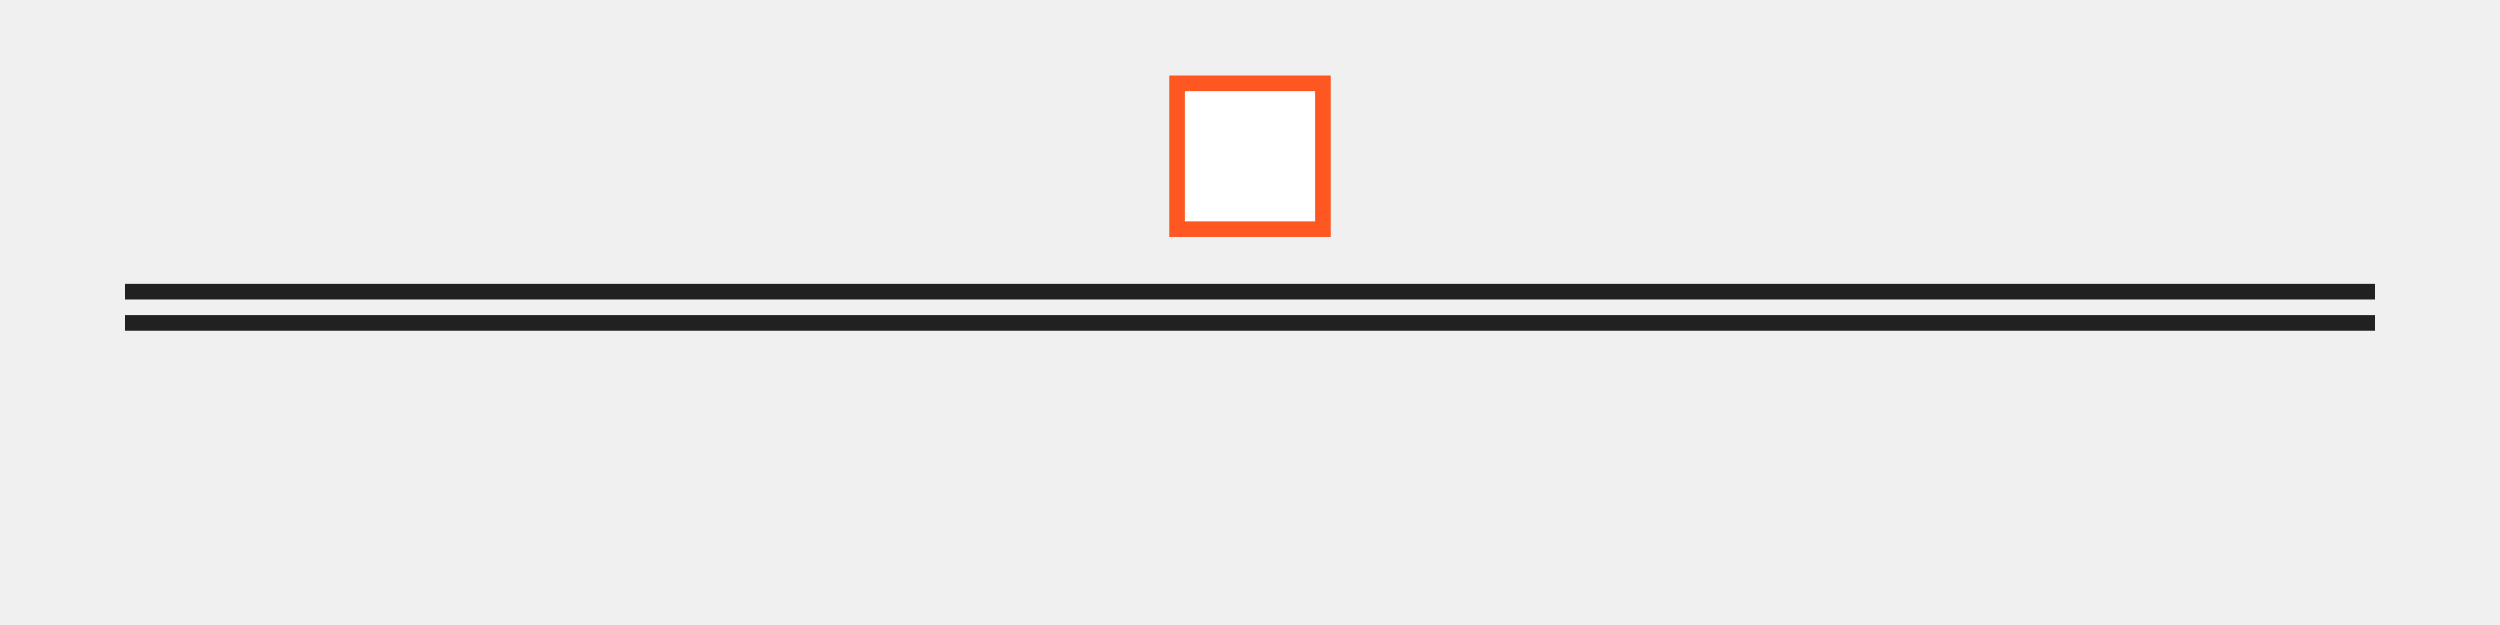
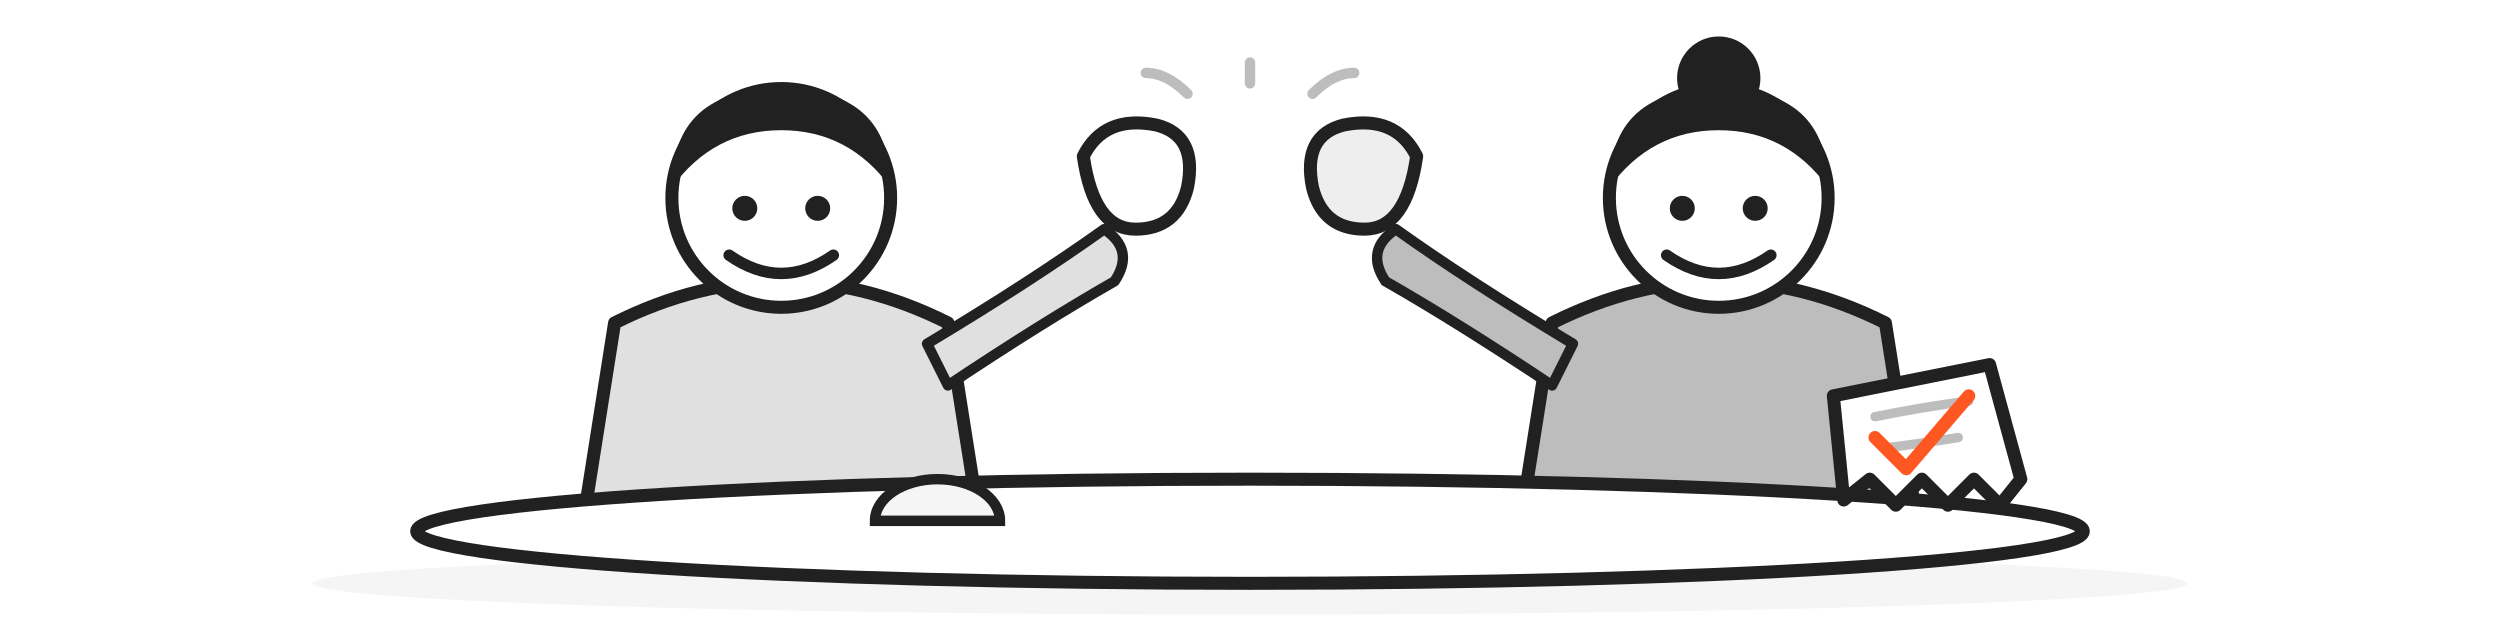
<svg xmlns="http://www.w3.org/2000/svg" viewBox="0 0 480 120">
-   <rect x="226" y="16" width="28" height="28" fill="#FFFFFF" stroke="#FF5722" stroke-width="3" />
-   <line x1="24" y1="56" x2="456" y2="56" stroke="#212121" stroke-width="3" />
-   <line x1="24" y1="62" x2="456" y2="62" stroke="#212121" stroke-width="3" />
+   <path d="M0 0 H480 V120 H0 Z" fill="#FFFFFF" />
+   <ellipse cx="240" cy="112" rx="180" ry="6" fill="#F5F5F5" />
+   <path d="M118 62 Q150 46 182 62 L188 100 Q150 108 112 100 Z" fill="#E0E0E0" stroke="#212121" stroke-width="2.5" stroke-linejoin="round" />
+   <circle cx="150" cy="38" r="21" fill="#FFFFFF" stroke="#212121" stroke-width="2.5" />
+   <path d="M129 36 Q129 17 150 17 Q171 17 171 36 Q163 25 150 25 Q137 25 129 36 Z" fill="#212121" />
+   <circle cx="143" cy="40" r="2.4" fill="#212121" />
+   <circle cx="157" cy="40" r="2.4" fill="#212121" />
+   <path d="M140 49 Q150 56 160 49" fill="none" stroke="#212121" stroke-width="2.2" stroke-linecap="round" />
+   <path d="M298 62 Q330 46 362 62 L368 100 Q330 108 292 100 Z" fill="#BDBDBD" stroke="#212121" stroke-width="2.5" stroke-linejoin="round" />
+   <circle cx="330" cy="38" r="21" fill="#FFFFFF" stroke="#212121" stroke-width="2.5" />
+   <circle cx="330" cy="15" r="8" fill="#212121" />
+   <path d="M309 36 Q309 17 330 17 Q351 17 351 36 Q343 25 330 25 Q317 25 309 36 Z" fill="#212121" />
+   <circle cx="323" cy="40" r="2.4" fill="#212121" />
+   <circle cx="337" cy="40" r="2.4" fill="#212121" />
+   <path d="M320 49 Q330 56 340 49" fill="none" stroke="#212121" stroke-width="2.2" stroke-linecap="round" />
+   <path d="M178 66 Q198 54 212 44 Q218 48 214 54 Q200 62 182 74 Z" fill="#E0E0E0" stroke="#212121" stroke-width="2" stroke-linejoin="round" />
+   <path d="M302 66 Q282 54 268 44 Q262 48 266 54 Q280 62 298 74 Z" fill="#BDBDBD" stroke="#212121" stroke-width="2" stroke-linejoin="round" />
+   <path d="M208 30 Q212 22 222 24 Q230 26 228 36 Q226 44 218 44 Q210 44 208 30 Z" fill="#FFFFFF" stroke="#212121" stroke-width="2.5" stroke-linejoin="round" />
+   <path d="M272 30 Q268 22 258 24 Q250 26 252 36 Q254 44 262 44 Q270 44 272 30 Z" fill="#EEEEEE" stroke="#212121" stroke-width="2.5" stroke-linejoin="round" />
+   <path d="M240 16 Q240 12 240 12 M228 18 Q224 14 220 14 M252 18 Q256 14 260 14" fill="none" stroke="#BDBDBD" stroke-width="2" stroke-linecap="round" />
+   <ellipse cx="240" cy="102" rx="160" ry="10" fill="#FFFFFF" stroke="#212121" stroke-width="2.5" />
+   <path d="M168 100 A12 8 0 0 1 192 100 Z" fill="#F5F5F5" stroke="#212121" stroke-width="2" />
+   <path d="M352 76 L382 70 L388 92 L384 97 L379 92 L374 97 L369 92 L364 97 L359 92 L354 96 Z" fill="#FFFFFF" stroke="#212121" stroke-width="2.5" stroke-linejoin="round" />
+   <path d="M360 80 Q370 78 378 77 M362 86 Q370 85 376 84" fill="none" stroke="#BDBDBD" stroke-width="1.8" stroke-linecap="round" />
+   <path d="M360 84 L366 90 L378 76" fill="none" stroke="#FF5722" stroke-width="2.5" stroke-linecap="round" stroke-linejoin="round" />
</svg>
